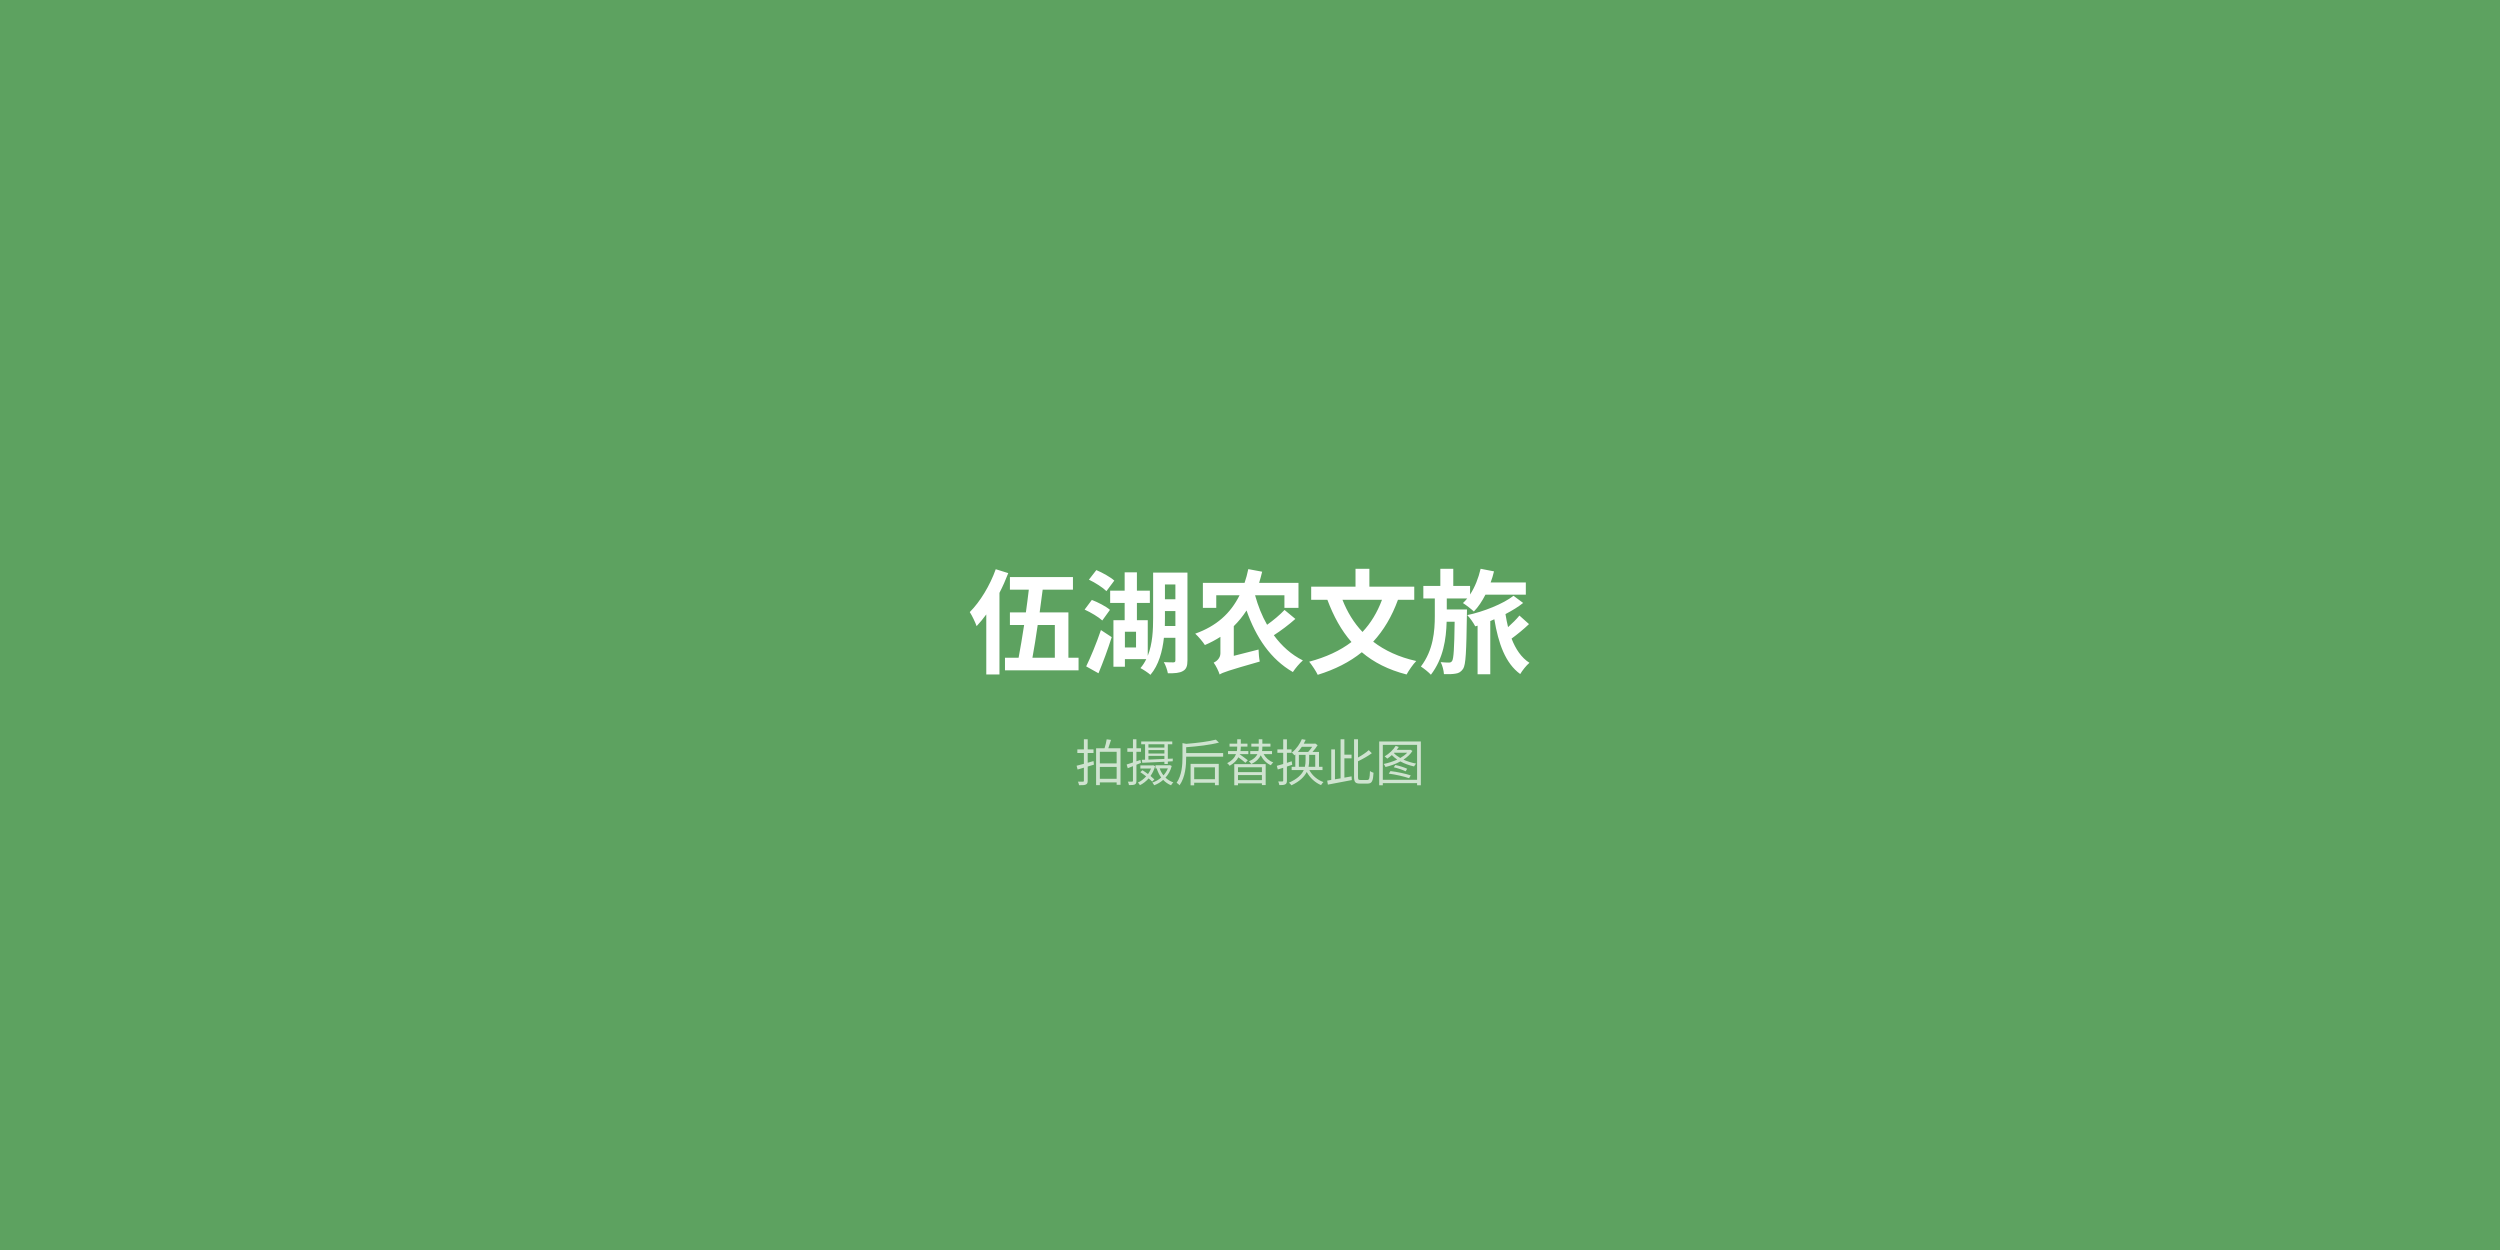
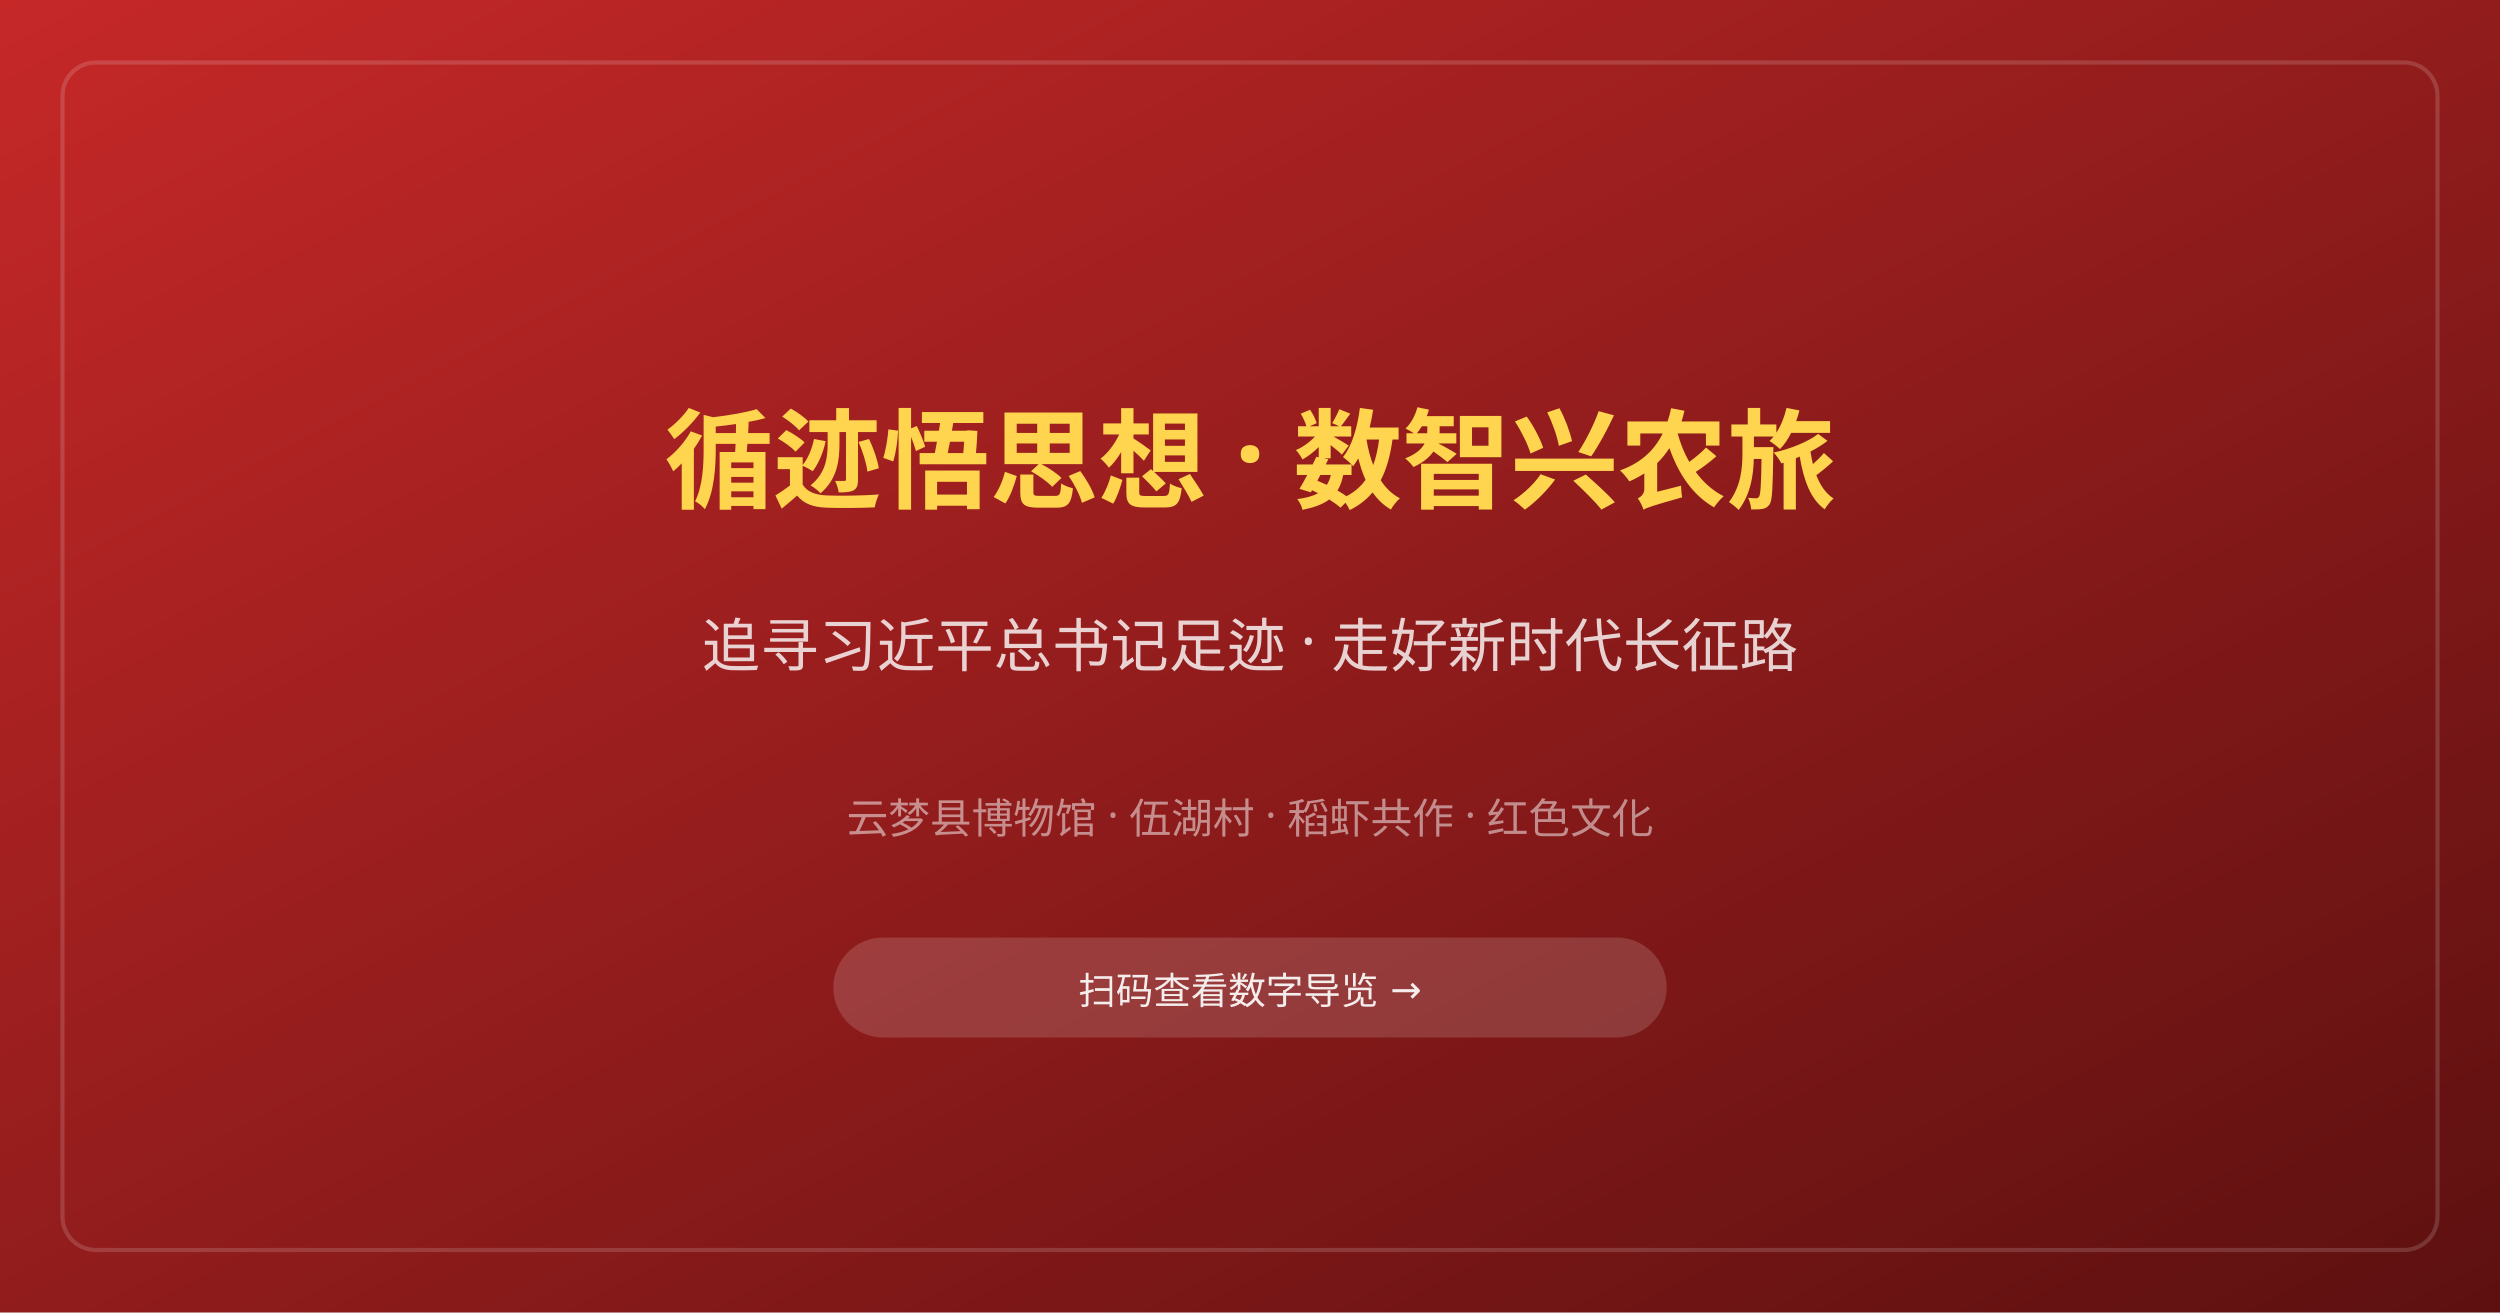
- <svg xmlns="http://www.w3.org/2000/svg" width="800" height="400" viewBox="0 0 800 400">
-   <rect width="800" height="400" fill="#388E3C" opacity="0.8" />
-   <rect width="800" height="400" fill="url(#grain)" opacity="0.05" />
-   <text x="400" y="200" text-anchor="middle" dy=".35em" font-family="PingFang SC, Microsoft YaHei, sans-serif" font-size="36" fill="white" font-weight="bold">伍湖农文旅</text>
-   <text x="400" y="250" text-anchor="middle" font-family="PingFang SC, Microsoft YaHei, sans-serif" font-size="16" fill="white" opacity="0.7">拍摄后替换此图</text>
+ <svg xmlns="http://www.w3.org/2000/svg" width="1200" height="630" viewBox="0 0 1200 630">
+   <defs>
+     <linearGradient id="g" x1="0" y1="0" x2="1" y2="1">
+       <stop offset="0%" stop-color="#C62828" />
+       <stop offset="100%" stop-color="#5D1010" />
+     </linearGradient>
+   </defs>
+   <rect width="1200" height="630" fill="url(#g)" />
+   <rect x="30" y="30" width="1140" height="570" rx="16" fill="none" stroke="rgba(255,255,255,0.15)" stroke-width="2" />
+   <text x="600" y="240" text-anchor="middle" font-family="PingFang SC, Microsoft YaHei, sans-serif" font-size="52" fill="#FFD54F" font-weight="bold">循迹悟思想 · 数智兴农旅</text>
+   <text x="600" y="320" text-anchor="middle" font-family="PingFang SC, Microsoft YaHei, sans-serif" font-size="28" fill="rgba(255,255,255,0.8)">追寻习近平总书记足迹 · 走好新时代长征路</text>
+   <text x="600" y="400" text-anchor="middle" font-family="PingFang SC, Microsoft YaHei, sans-serif" font-size="20" fill="rgba(255,255,255,0.5)">云梦县博物馆 · 伍湖村 · 稻虾共作 · 红色文化</text>
+   <rect x="400" y="450" width="400" height="48" rx="24" fill="rgba(255,255,255,0.15)" />
+   <text x="600" y="482" text-anchor="middle" font-family="PingFang SC, Microsoft YaHei, sans-serif" font-size="18" fill="rgba(255,255,255,0.9)">扫码查看数字导览 →</text>
</svg>
